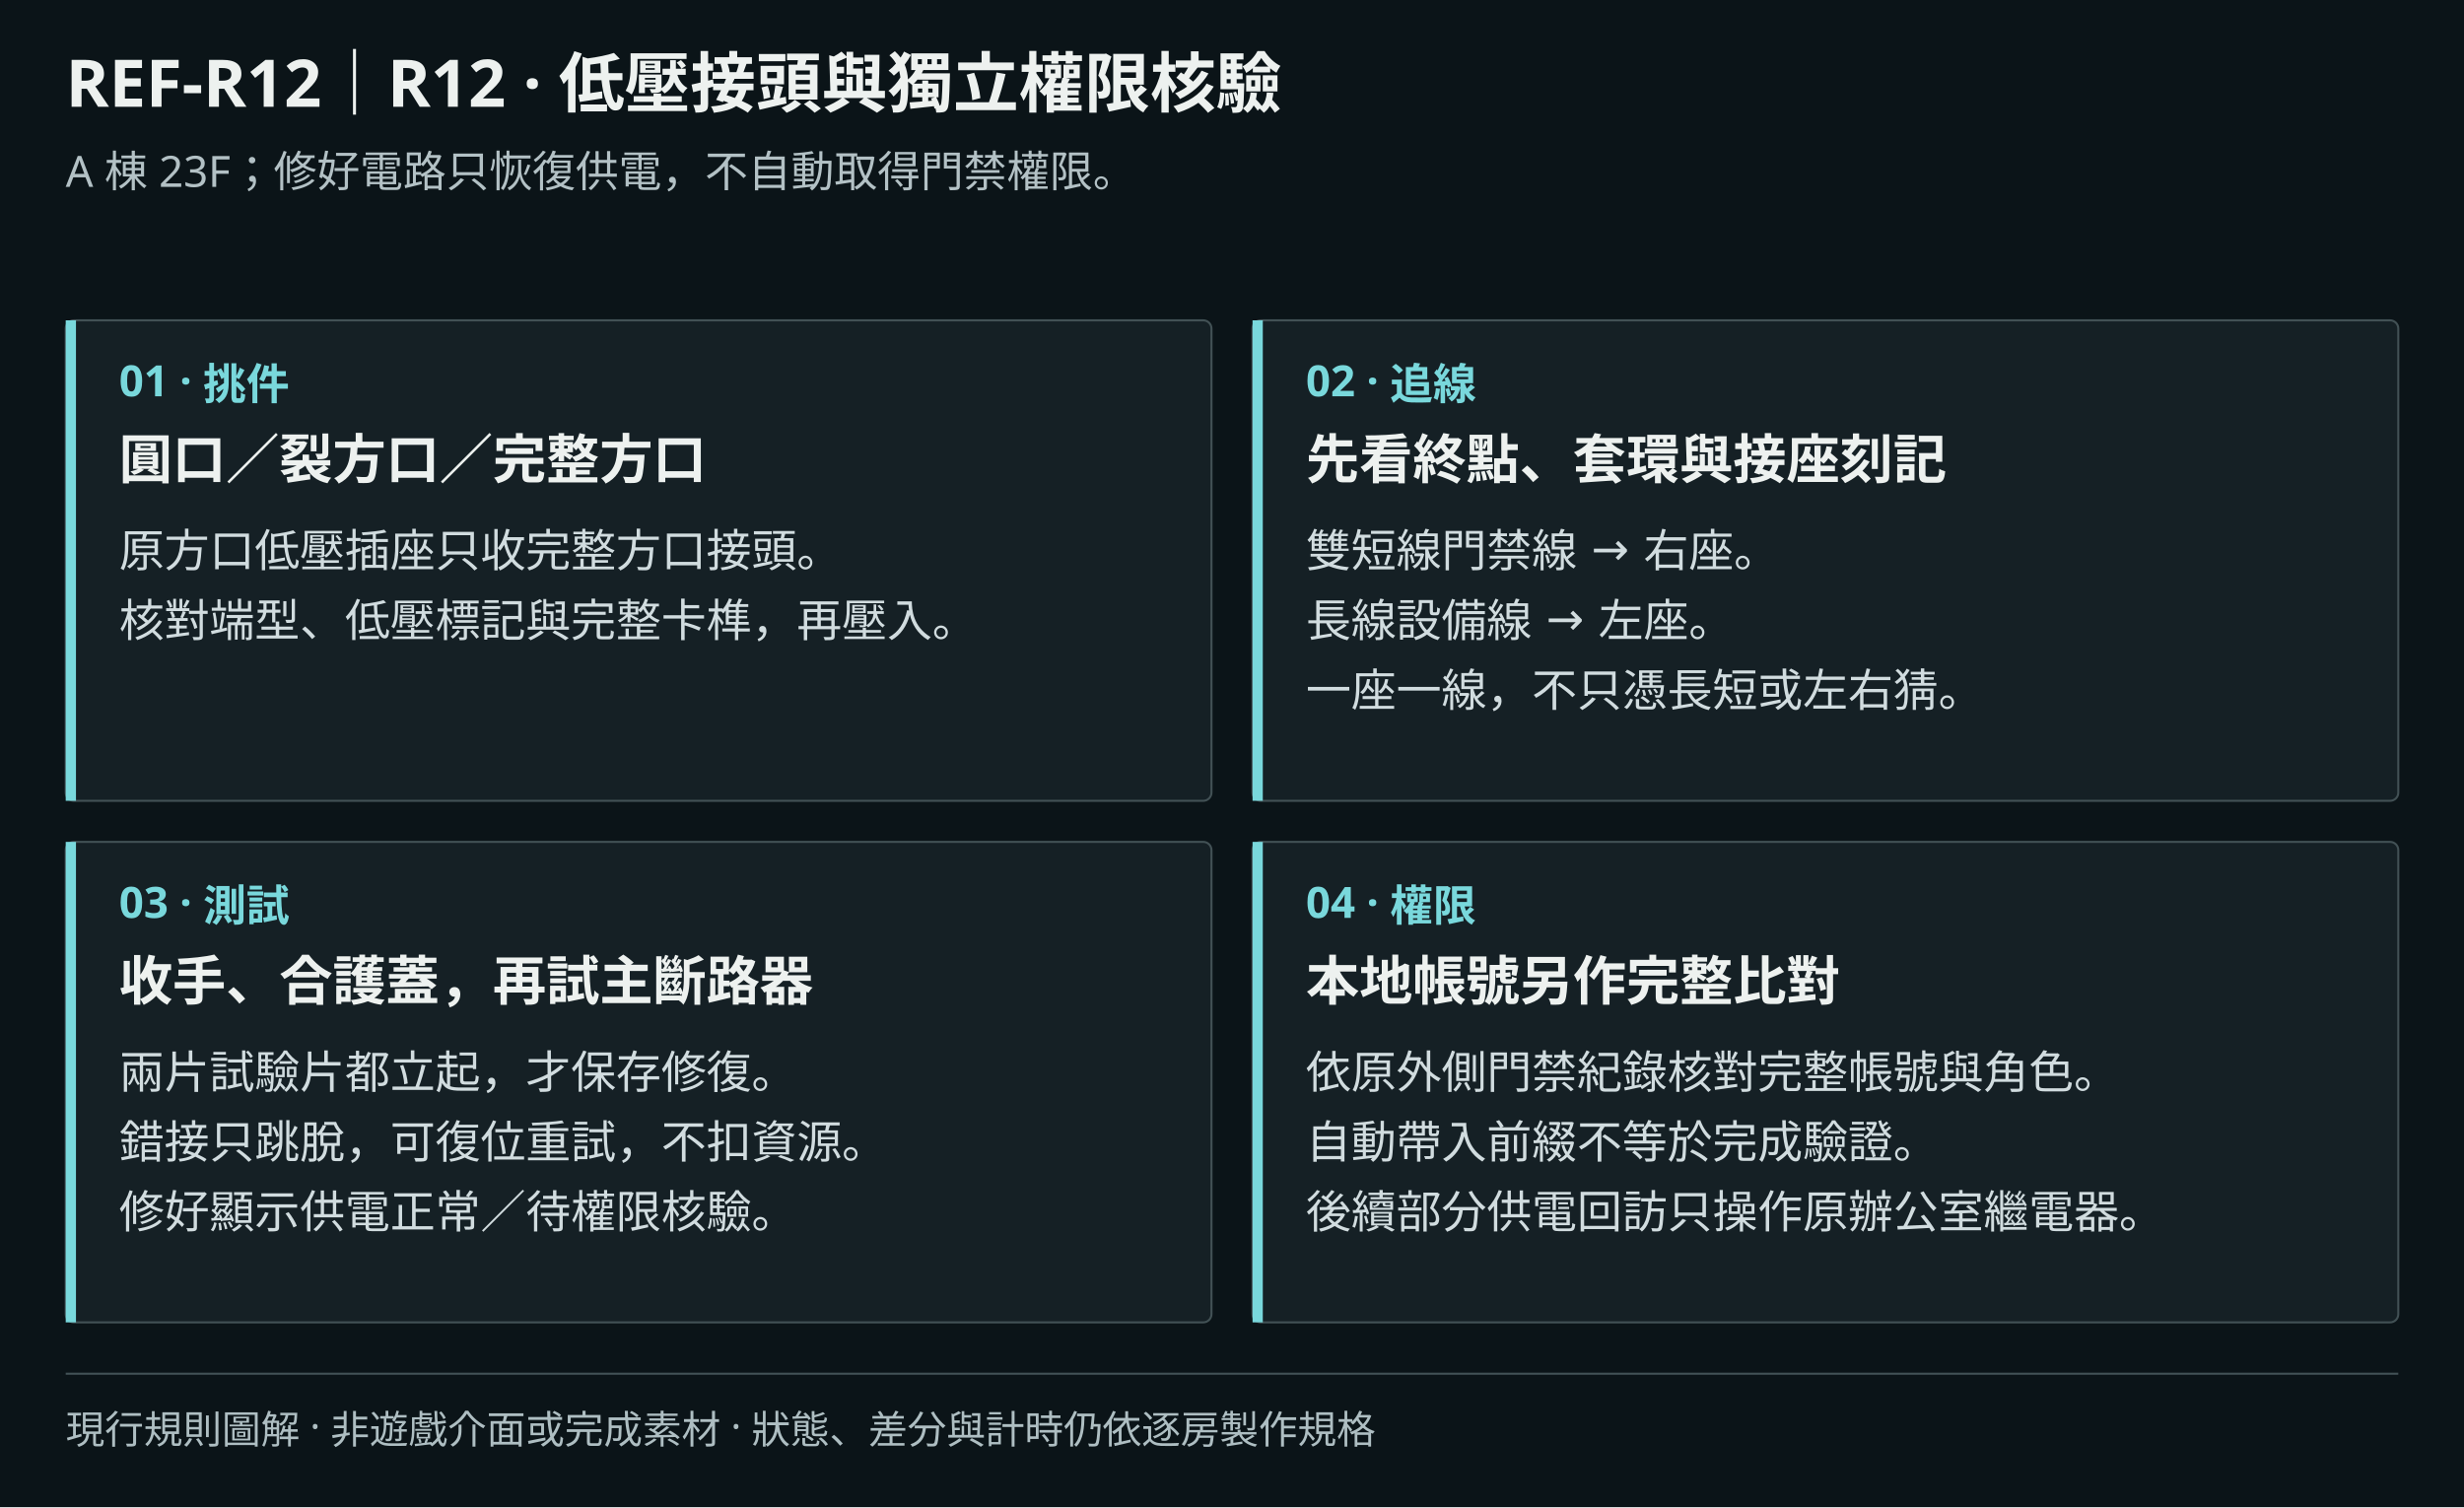
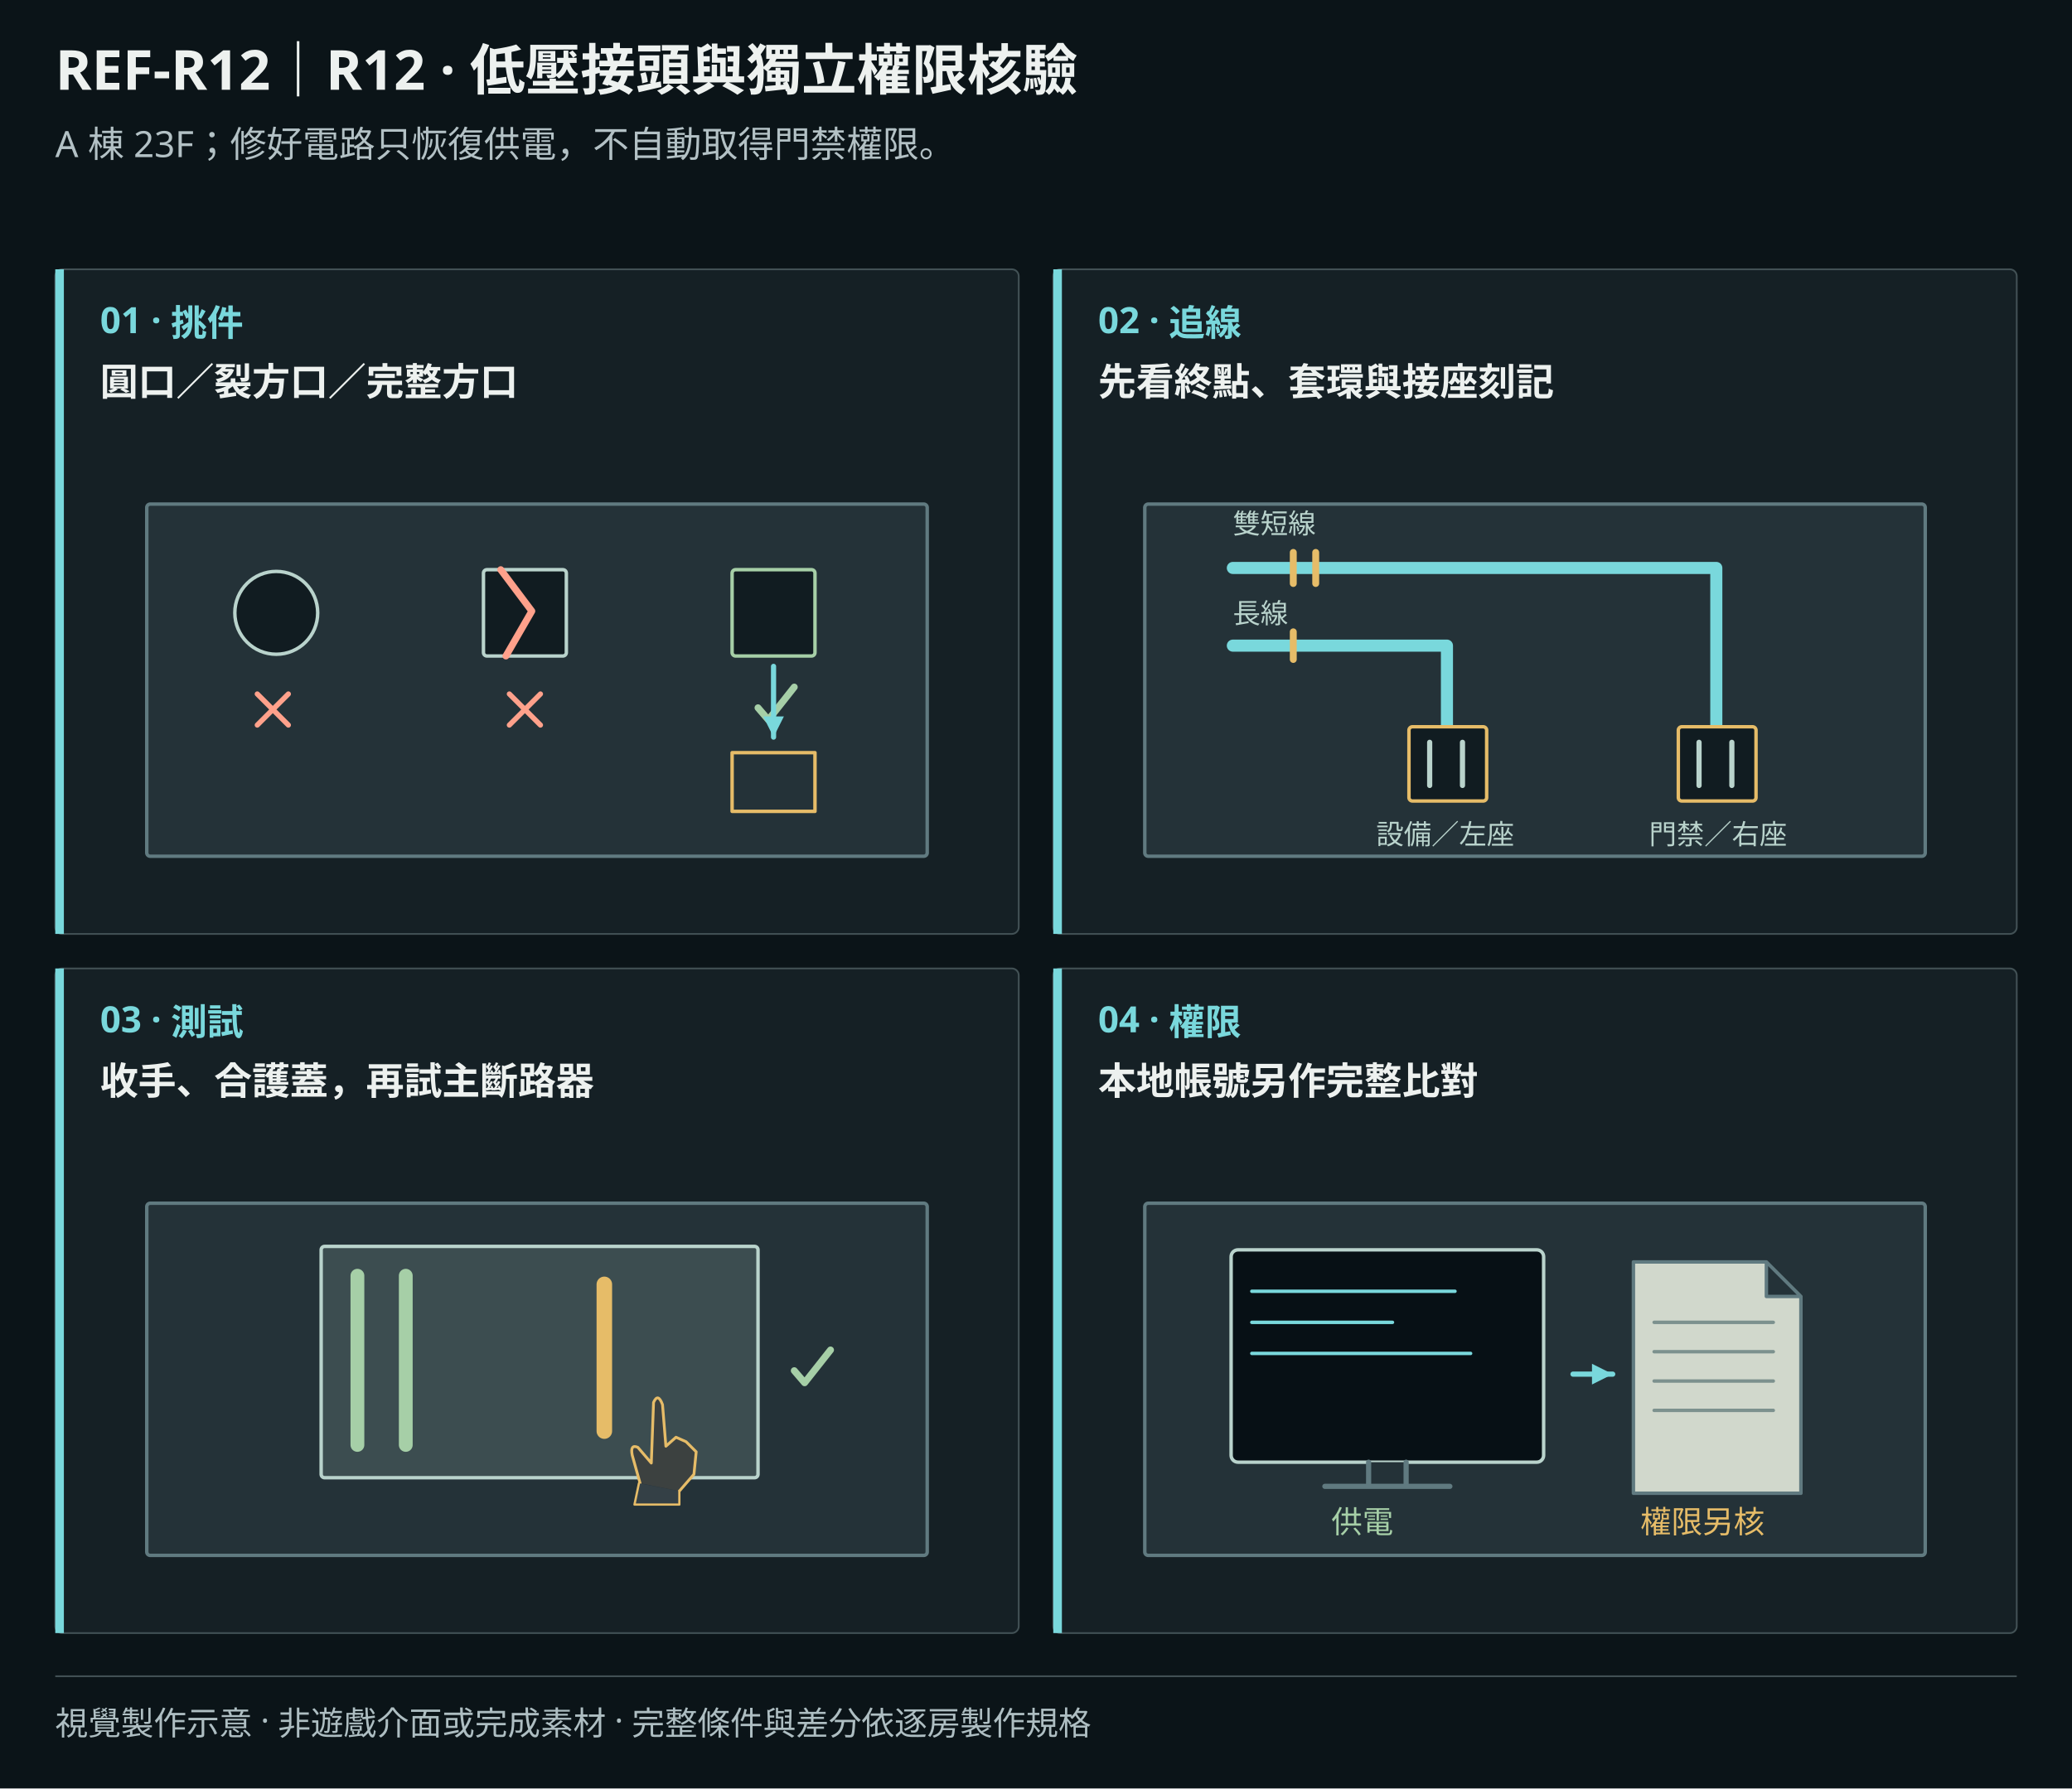
- <svg xmlns="http://www.w3.org/2000/svg" width="1200" height="734" viewBox="0 0 1200 734" role="img" aria-labelledby="title desc">
-   <style>text{font-family:"Microsoft JhengHei","Noto Sans TC",sans-serif;letter-spacing:0}.title{font-size:32px;font-weight:700;fill:#edf1ef}.subtitle{font-size:21px;fill:#b3c1c5}.phase{font-size:21px;font-weight:700}.panel-title{font-size:26px;font-weight:700;fill:#edf1ef}.body{font-size:22px;fill:#d1dcdf}.footer{font-size:19px;fill:#aebec2}</style>
-   <rect width="1200" height="734" fill="#0b1418" />
+ <svg xmlns="http://www.w3.org/2000/svg" width="1200" height="1036" viewBox="0 0 1200 1036" role="img" aria-labelledby="title desc" data-layout="visual-v1">
+   <defs>
+     <marker id="vis-arrow-teal" viewBox="0 0 10 10" refX="9" refY="5" markerWidth="5" markerHeight="5" orient="auto">
+       <path d="M1 1L9 5L1 9Z" fill="#79d8dc" />
+     </marker>
+     <marker id="vis-arrow-gold" viewBox="0 0 10 10" refX="9" refY="5" markerWidth="5" markerHeight="5" orient="auto">
+       <path d="M1 1L9 5L1 9Z" fill="#e6bc68" />
+     </marker>
+     <marker id="vis-arrow-red" viewBox="0 0 10 10" refX="9" refY="5" markerWidth="5" markerHeight="5" orient="auto">
+       <path d="M1 1L9 5L1 9Z" fill="#ffa18b" />
+     </marker>
+     <clipPath id="visual-ref-r12-0">
+       <rect width="510" height="244" />
+     </clipPath>
+     <clipPath id="visual-ref-r12-1">
+       <rect width="510" height="244" />
+     </clipPath>
+     <clipPath id="visual-ref-r12-2">
+       <rect width="510" height="244" />
+     </clipPath>
+     <clipPath id="visual-ref-r12-3">
+       <rect width="510" height="244" />
+     </clipPath>
+   </defs>
+   <style>text{font-family:"Microsoft JhengHei","Noto Sans TC",sans-serif;letter-spacing:0}.title{font-size:32px;font-weight:700;fill:#edf1ef}.subtitle{font-size:21px;fill:#b3c1c5}.phase{font-size:21px;font-weight:700}.panel-title{font-size:22px;font-weight:700;fill:#edf1ef}.footer{font-size:19px;fill:#aebec2}</style>
+   <rect width="1200" height="1036" fill="#0b1418" />
  <text class="title" x="32" y="52">REF-R12｜R12 · 低壓接頭與獨立權限核驗</text>
  <text class="subtitle" x="32" y="91">A 棟 23F；修好電路只恢復供電，不自動取得門禁權限。</text>
  <g data-panel="1">
-     <rect x="32" y="156" width="558" height="234" rx="4" fill="#152025" stroke="#425155" />
-     <rect x="32" y="156" width="5" height="234" fill="#79d8dc" />
+     <rect x="32" y="156" width="558" height="385" rx="4" fill="#152025" stroke="#425155" />
+     <rect x="32" y="156" width="5" height="385" fill="#79d8dc" />
    <text class="phase" x="58" y="193" fill="#79d8dc">01 · 挑件</text>
-     <text class="panel-title" x="58" y="233">圓口／裂方口／完整方口</text>
-     <text class="body" x="58" y="276">原方口低壓插座只收完整方口接頭。</text>
-     <text class="body" x="58" y="310">核對端型、低壓標記與完整卡榫，再壓入。</text>
+     <text class="panel-title" x="58" y="229">圓口／裂方口／完整方口</text>
+     <g transform="translate(56 272)" clip-path="url(#visual-ref-r12-0)">
+       <g data-visual="REF-R12" data-step="1">
+         <rect x="29" y="20" width="452" height="204" rx="2" fill="#243238" stroke="#607a80" stroke-width="2" />
+         <ellipse cx="104" cy="83" rx="24" ry="24" fill="#111c21" stroke="#b9d3cc" stroke-width="2" />
+         <rect x="224" y="58" width="48" height="50" rx="2" fill="#111c21" stroke="#b9d3cc" stroke-width="2" />
+         <rect x="368" y="58" width="48" height="50" rx="2" fill="#111c21" stroke="#a6cfa7" stroke-width="2" />
+         <path d="M234 58l18 24 -15 26" fill="none" stroke="#ffa18b" stroke-width="4" stroke-linecap="round" stroke-linejoin="round" />
+         <path d="M93 130l18 18m0 -18l-18 18" fill="none" stroke="#ffa18b" stroke-width="3" stroke-linecap="round" stroke-linejoin="round" />
+         <path d="M239 130l18 18m0 -18l-18 18" fill="none" stroke="#ffa18b" stroke-width="3" stroke-linecap="round" stroke-linejoin="round" />
+         <path d="M383 138l6 7 15 -19" fill="none" stroke="#a6cfa7" stroke-width="4" stroke-linecap="round" stroke-linejoin="round" />
+         <path d="M368 164h48v34h-48Z" fill="none" stroke="#e6bc68" stroke-width="2" stroke-linecap="round" stroke-linejoin="round" />
+         <path d="M392 114V155" fill="none" stroke="#79d8dc" stroke-width="3" stroke-linecap="round" stroke-linejoin="round" marker-end="url(#vis-arrow-teal)" />
+       </g>
+     </g>
  </g>
  <g data-panel="2">
-     <rect x="610" y="156" width="558" height="234" rx="4" fill="#152025" stroke="#425155" />
-     <rect x="610" y="156" width="5" height="234" fill="#79d8dc" />
+     <rect x="610" y="156" width="558" height="385" rx="4" fill="#152025" stroke="#425155" />
+     <rect x="610" y="156" width="5" height="385" fill="#79d8dc" />
    <text class="phase" x="636" y="193" fill="#79d8dc">02 · 追線</text>
-     <text class="panel-title" x="636" y="233">先看終點、套環與接座刻記</text>
-     <text class="body" x="636" y="276">雙短線門禁線 → 右座。</text>
-     <text class="body" x="636" y="310">長線設備線 → 左座。</text>
-     <text class="body" x="636" y="344">一座一線，不只憑長短或左右猜。</text>
+     <text class="panel-title" x="636" y="229">先看終點、套環與接座刻記</text>
+     <g transform="translate(634 272)" clip-path="url(#visual-ref-r12-1)">
+       <g data-visual="REF-R12" data-step="2">
+         <rect x="29" y="20" width="452" height="204" rx="2" fill="#243238" stroke="#607a80" stroke-width="2" />
+         <g data-wire="two-short" data-target="right">
+           <path d="M80 57H360V149" fill="none" stroke="#79d8dc" stroke-width="7" stroke-linecap="round" stroke-linejoin="round" />
+         </g>
+         <g data-wire="long" data-target="left">
+           <path d="M80 102H204V149" fill="none" stroke="#79d8dc" stroke-width="7" stroke-linecap="round" stroke-linejoin="round" />
+         </g>
+         <path d="M115 48v18m13 -18v18M115 94v16" fill="none" stroke="#e6bc68" stroke-width="4" stroke-linecap="round" stroke-linejoin="round" />
+         <rect x="182" y="149" width="45" height="43" rx="2" fill="#111c21" stroke="#e6bc68" stroke-width="2" />
+         <rect x="338" y="149" width="45" height="43" rx="2" fill="#111c21" stroke="#e6bc68" stroke-width="2" />
+         <path d="M194 158v25" fill="none" stroke="#b9d3cc" stroke-width="3" stroke-linecap="round" stroke-linejoin="round" />
+         <path d="M213 158v25" fill="none" stroke="#b9d3cc" stroke-width="3" stroke-linecap="round" stroke-linejoin="round" />
+         <path d="M350 158v25" fill="none" stroke="#b9d3cc" stroke-width="3" stroke-linecap="round" stroke-linejoin="round" />
+         <path d="M369 158v25" fill="none" stroke="#b9d3cc" stroke-width="3" stroke-linecap="round" stroke-linejoin="round" />
+         <text x="80" y="37" fill="#b9d3cc" font-size="16" font-weight="500">雙短線</text>
+         <text x="80" y="89" fill="#b9d3cc" font-size="16" font-weight="500">長線</text>
+         <text x="163" y="217" fill="#b9d3cc" font-size="16" font-weight="500">設備／左座</text>
+         <text x="321" y="217" fill="#b9d3cc" font-size="16" font-weight="500">門禁／右座</text>
+       </g>
+     </g>
  </g>
  <g data-panel="3">
-     <rect x="32" y="410" width="558" height="234" rx="4" fill="#152025" stroke="#425155" />
-     <rect x="32" y="410" width="5" height="234" fill="#79d8dc" />
-     <text class="phase" x="58" y="447" fill="#79d8dc">03 · 測試</text>
-     <text class="panel-title" x="58" y="487">收手、合護蓋，再試主斷路器</text>
-     <text class="body" x="58" y="530">兩片試驗片都立起，才保存修復。</text>
-     <text class="body" x="58" y="564">錯接只跳脫，可復位重試，不扣資源。</text>
-     <text class="body" x="58" y="598">修好顯示供電正常／待權限核驗。</text>
+     <rect x="32" y="561" width="558" height="385" rx="4" fill="#152025" stroke="#425155" />
+     <rect x="32" y="561" width="5" height="385" fill="#79d8dc" />
+     <text class="phase" x="58" y="598" fill="#79d8dc">03 · 測試</text>
+     <text class="panel-title" x="58" y="634">收手、合護蓋，再試主斷路器</text>
+     <g transform="translate(56 677)" clip-path="url(#visual-ref-r12-2)">
+       <g data-visual="REF-R12" data-step="3">
+         <rect x="29" y="20" width="452" height="204" rx="2" fill="#243238" stroke="#607a80" stroke-width="2" />
+         <rect x="130" y="45" width="253" height="134" rx="2" fill="#3c4d50" stroke="#b9d3cc" stroke-width="2" />
+         <path d="M151 62v98M179 62v98" fill="none" stroke="#a6cfa7" stroke-width="8" stroke-linecap="round" stroke-linejoin="round" />
+         <path d="M294 67v85" fill="none" stroke="#e6bc68" stroke-width="9" stroke-linecap="round" stroke-linejoin="round" />
+         <g transform="translate(329 151) scale(0.65)">
+           <path d="M-22 48L-29 23Q-31 13-24 16L-12 30L-10 -24Q-6 -33-2 -22L1 15L10 7L19 11L28 20L26 40L13 55" fill="#3c4140" stroke="#e6bc68" stroke-width="2.5" stroke-linecap="round" stroke-linejoin="round" />
+           <path d="M-23 48L-27 67H13L13 55" fill="#344046" stroke="#e6bc68" stroke-width="2" stroke-linecap="round" stroke-linejoin="round" />
+         </g>
+         <path d="M404 117l6 7 15 -19" fill="none" stroke="#a6cfa7" stroke-width="4" stroke-linecap="round" stroke-linejoin="round" />
+       </g>
+     </g>
  </g>
  <g data-panel="4">
-     <rect x="610" y="410" width="558" height="234" rx="4" fill="#152025" stroke="#425155" />
-     <rect x="610" y="410" width="5" height="234" fill="#79d8dc" />
-     <text class="phase" x="636" y="447" fill="#79d8dc">04 · 權限</text>
-     <text class="panel-title" x="636" y="487">本地帳號另作完整比對</text>
-     <text class="body" x="636" y="530">依原外側門禁紀錄核對完整帳號與角色。</text>
-     <text class="body" x="636" y="564">自動帶入前綴不等於完成驗證。</text>
-     <text class="body" x="636" y="598">後續部分供電回訪只操作原辦公室繼電器。</text>
+     <rect x="610" y="561" width="558" height="385" rx="4" fill="#152025" stroke="#425155" />
+     <rect x="610" y="561" width="5" height="385" fill="#79d8dc" />
+     <text class="phase" x="636" y="598" fill="#79d8dc">04 · 權限</text>
+     <text class="panel-title" x="636" y="634">本地帳號另作完整比對</text>
+     <g transform="translate(634 677)" clip-path="url(#visual-ref-r12-3)">
+       <g data-visual="REF-R12" data-step="4">
+         <rect x="29" y="20" width="452" height="204" rx="2" fill="#243238" stroke="#607a80" stroke-width="2" />
+         <rect x="79" y="47" width="181" height="123" rx="4" fill="#071015" stroke="#b9d3cc" stroke-width="2" />
+         <path d="M158.64 170v14h-25.34h72.4h-25.34v-14" fill="#243238" stroke="#607a80" stroke-width="3" stroke-linecap="round" stroke-linejoin="round" />
+         <path d="M91 71h117.65m-117.65 18h81.45m-81.45 18h126.7" fill="none" stroke="#79d8dc" stroke-width="2" stroke-linecap="round" stroke-linejoin="round" />
+         <path d="M312 54h77l20 20v114h-97ZM389 54v20h20" fill="#d1d8cc" stroke="#607a80" stroke-width="2" stroke-linecap="round" stroke-linejoin="round" />
+         <path d="M324 89h69" fill="none" stroke="#7c918e" stroke-width="2" stroke-linecap="round" stroke-linejoin="round" />
+         <path d="M324 106h69" fill="none" stroke="#7c918e" stroke-width="2" stroke-linecap="round" stroke-linejoin="round" />
+         <path d="M324 123h69" fill="none" stroke="#7c918e" stroke-width="2" stroke-linecap="round" stroke-linejoin="round" />
+         <path d="M324 140h69" fill="none" stroke="#7c918e" stroke-width="2" stroke-linecap="round" stroke-linejoin="round" />
+         <path d="M277 119H300" fill="none" stroke="#79d8dc" stroke-width="3" stroke-linecap="round" stroke-linejoin="round" marker-end="url(#vis-arrow-teal)" />
+         <text x="137" y="211" fill="#a6cfa7" font-size="18" font-weight="500">供電</text>
+         <text x="316" y="211" fill="#e6bc68" font-size="18" font-weight="500">權限另核</text>
+       </g>
+     </g>
  </g>
-   <path d="M32 669H1168" stroke="#425155" />
-   <text class="footer" x="32" y="703">現行規則圖解 · 非遊戲介面或完成素材 · 狀態、差分與計時仍依逐房製作規格</text>
+   <path d="M32 971H1168" stroke="#425155" />
+   <text class="footer" x="32" y="1005">視覺製作示意 · 非遊戲介面或完成素材 · 完整條件與差分依逐房製作規格</text>
</svg>
